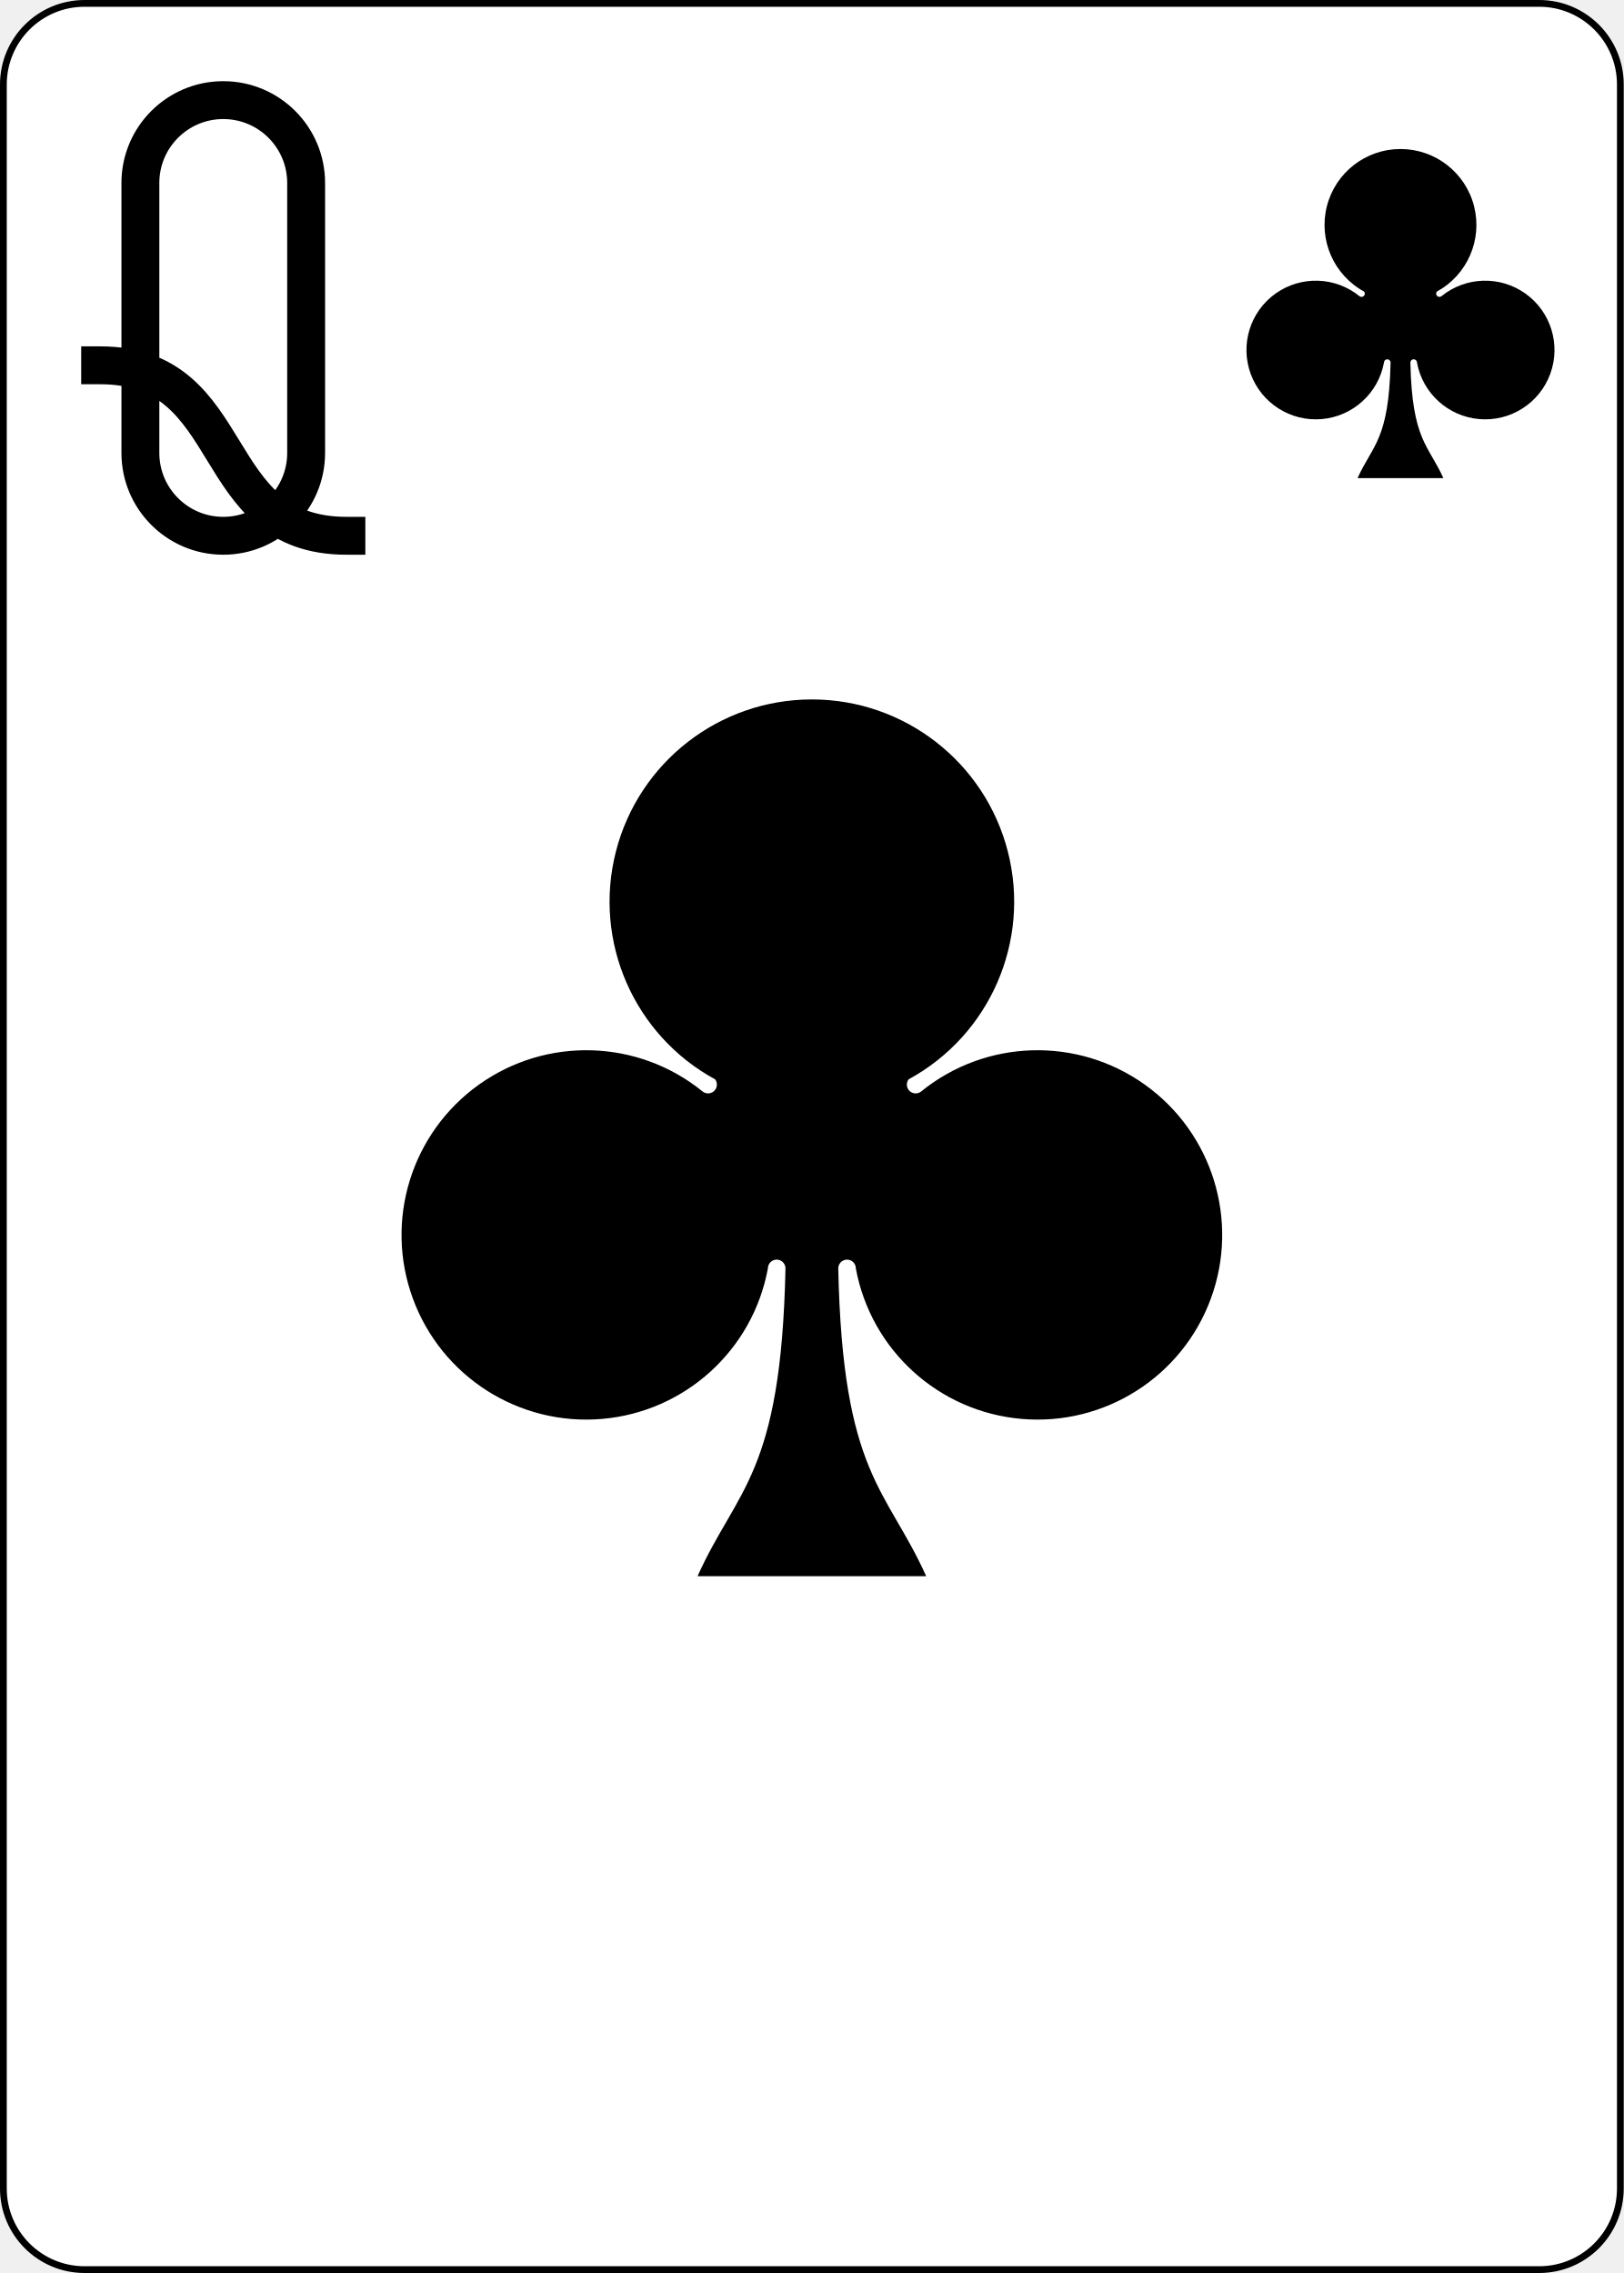
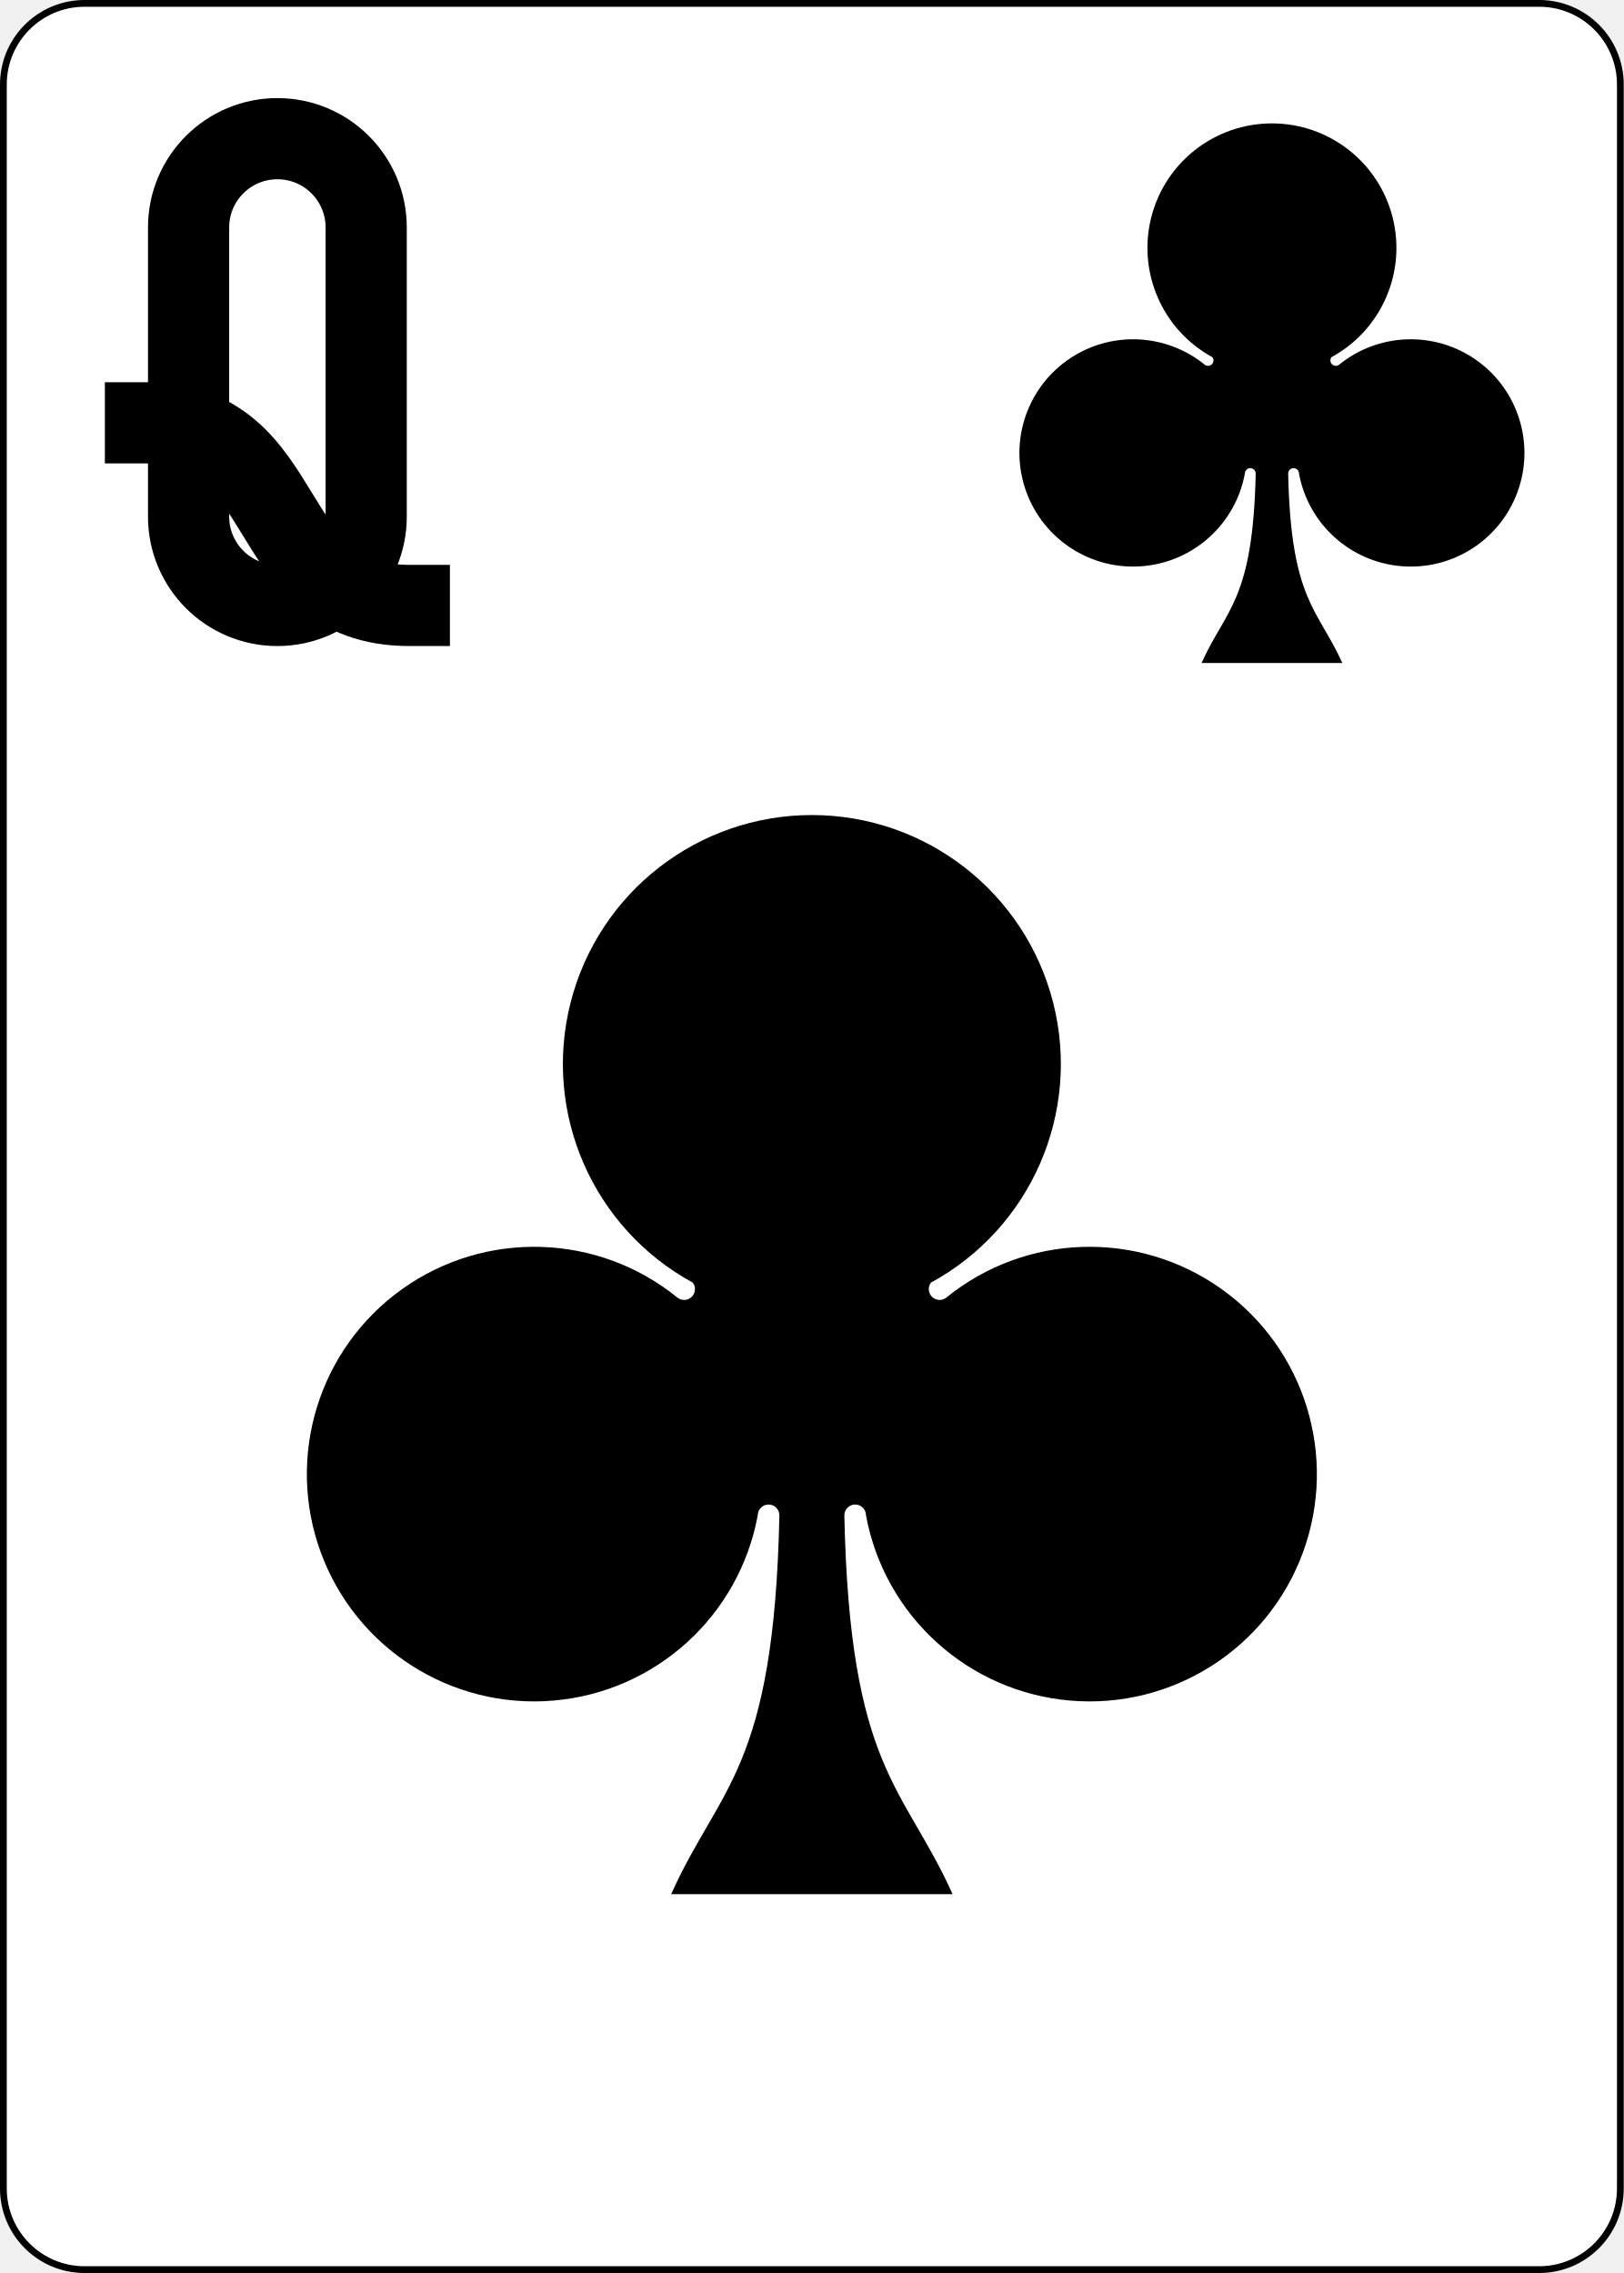
<svg xmlns="http://www.w3.org/2000/svg" xmlns:xlink="http://www.w3.org/1999/xlink" class="card" face="QC" height="3.5in" preserveAspectRatio="none" viewBox="-120 -168 240 336" width="2.5in">
  <defs>
-     <symbol id="VCQ" viewBox="-500 -500 1000 1000" preserveAspectRatio="xMinYMid">
-       <path d="M-260 100C40 100 -40 460 260 460M-175 0L-175 -285A175 175 0 0 1 175 -285L175 285A175 175 0 0 1 -175 285Z" stroke="black" stroke-width="80" stroke-linecap="square" stroke-miterlimit="1.5" fill="none" />
+     <symbol id="VCQ" viewBox="-600 -600 1200 1200" preserveAspectRatio="xMinYMid">
+       <path d="M-260 100C40 100 -40 460 260 460M-175 0L-175 -285A175 175 0 0 1 175 -285L175 285A175 175 0 0 1 -175 285Z" stroke="black" stroke-width="160" stroke-linecap="square" stroke-miterlimit="1.5" fill="none" />
    </symbol>
    <symbol id="SCQ" viewBox="-600 -600 1200 1200" preserveAspectRatio="xMinYMid">
      <path d="M30 150C35 385 85 400 130 500L-130 500C-85 400 -35 385 -30 150A10 10 0 0 0 -50 150A210 210 0 1 1 -124 -51A10 10 0 0 0 -110 -65A230 230 0 1 1 110 -65A10 10 0 0 0 124 -51A210 210 0 1 1 50 150A10 10 0 0 0 30 150Z" fill="black" />
    </symbol>
  </defs>
  <rect width="239" height="335" x="-119.5" y="-167.5" rx="12" ry="12" fill="white" stroke="black" />
-   <use xlink:href="#SCQ" height="156" width="156" x="-78" y="-78" />
-   <use xlink:href="#VCQ" height="70" width="70" x="-122" y="-156" />
-   <use xlink:href="#SCQ" height="58.558" width="58.558" x="57.721" y="-151" />
+   <use xlink:href="#SCQ" height="192" width="192" x="-96" y="-64" />
+   <use xlink:href="#VCQ" height="90" width="90" x="-124" y="-158" />
+   <use xlink:href="#SCQ" height="96" width="96" x="20" y="-158" />
  <g transform="rotate(180)" />
</svg>
